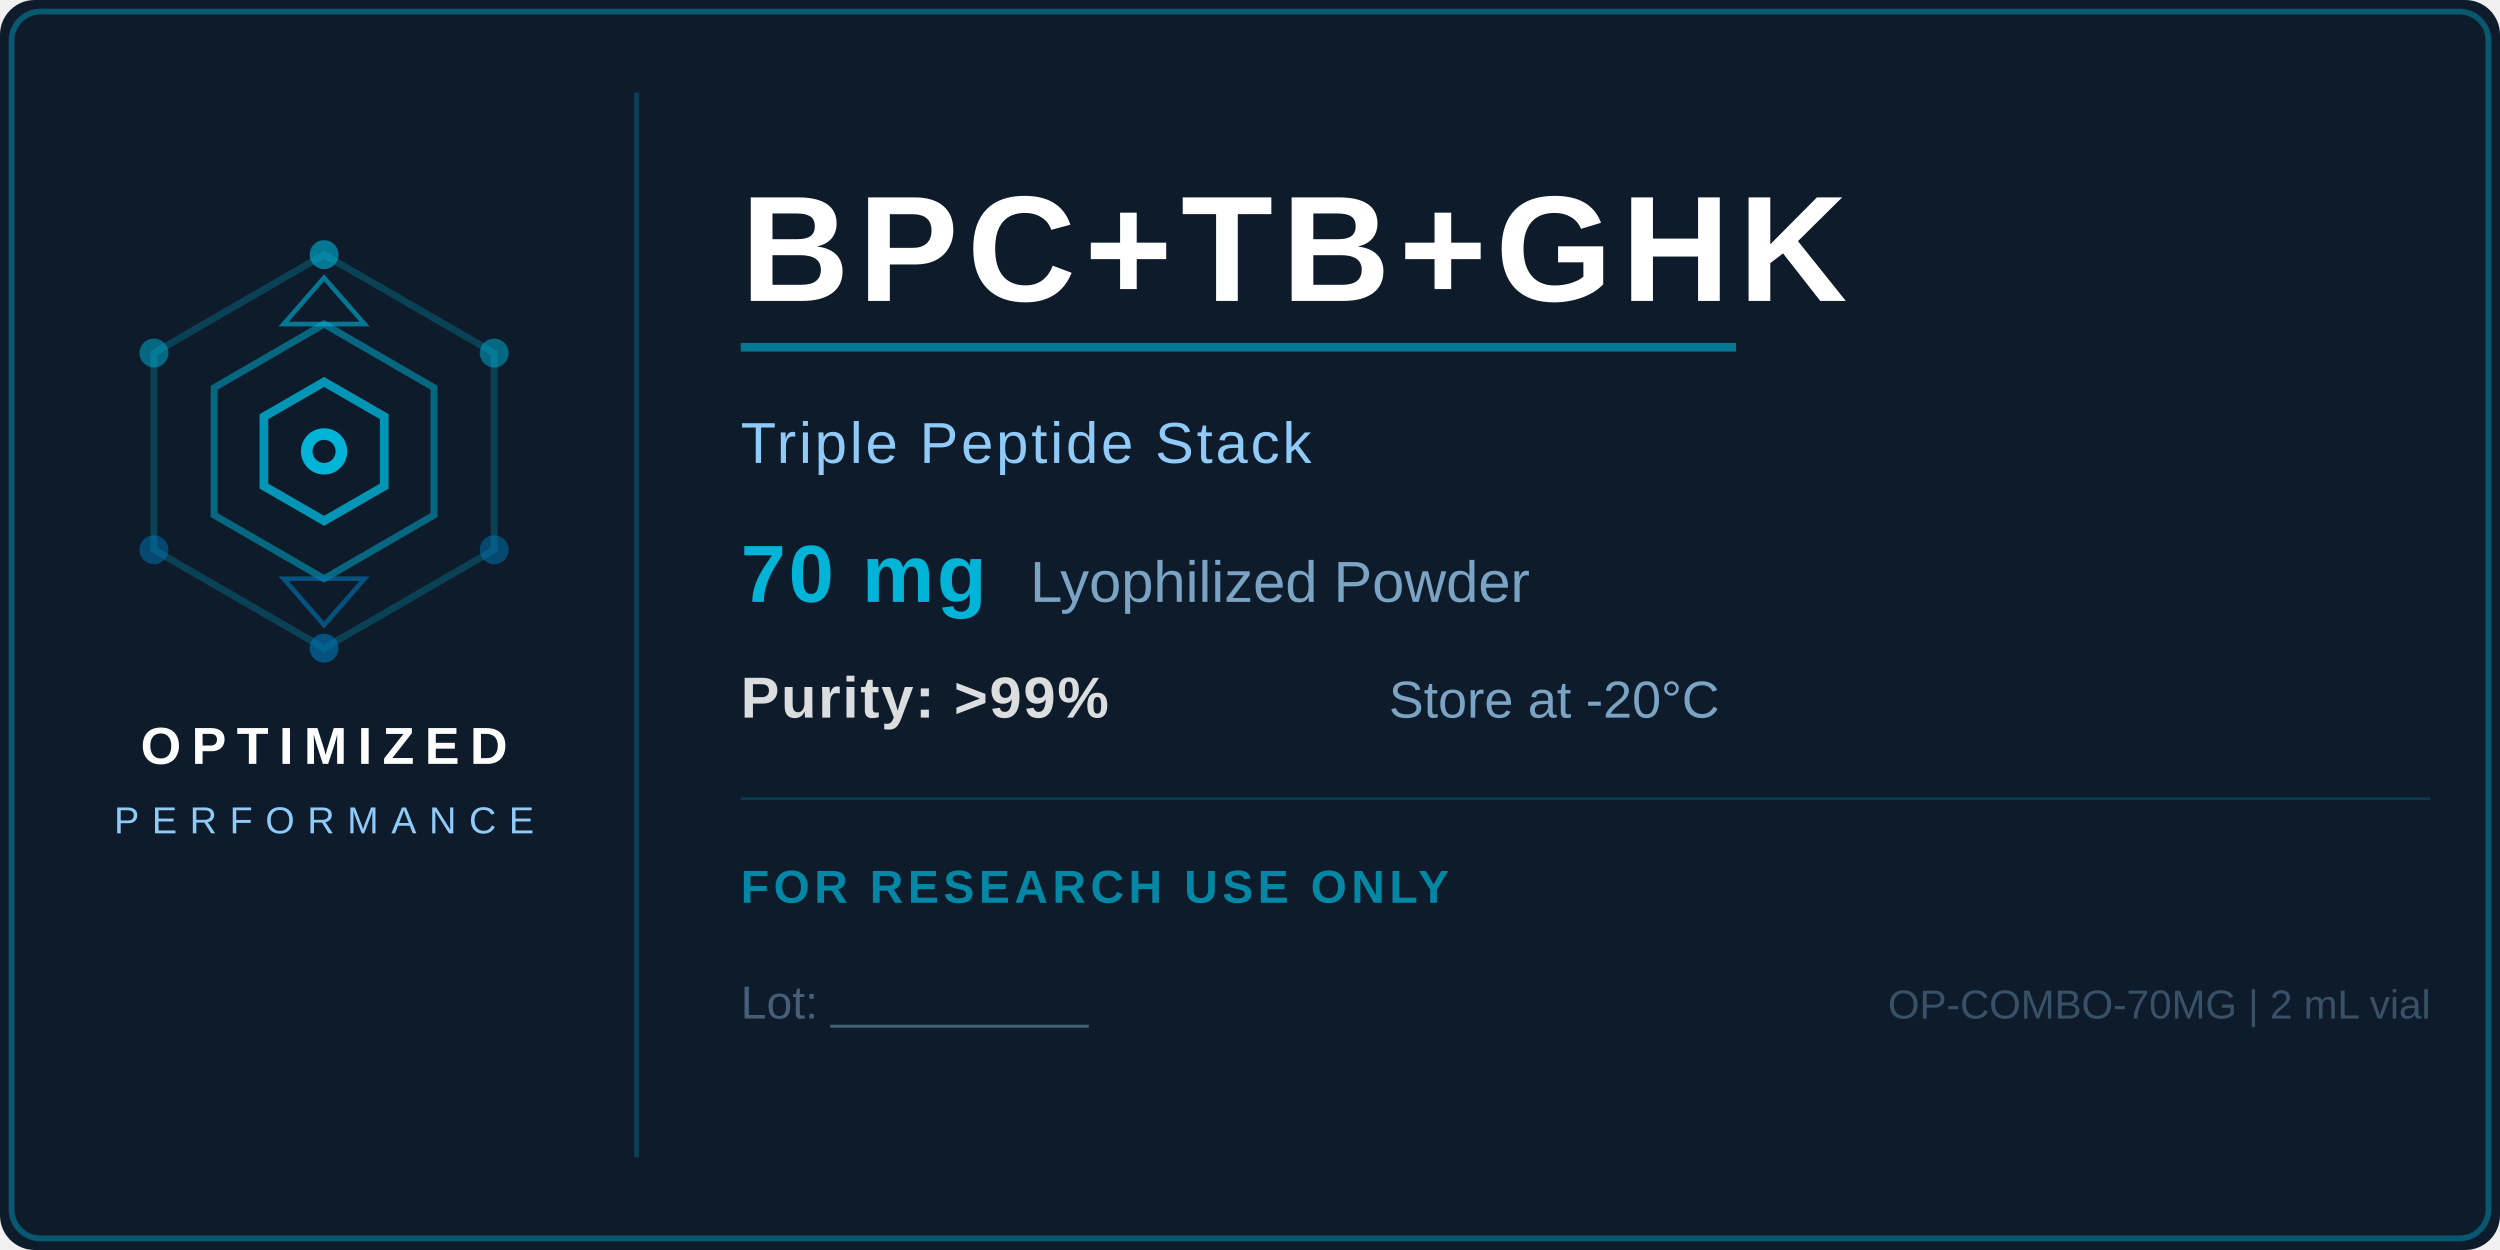
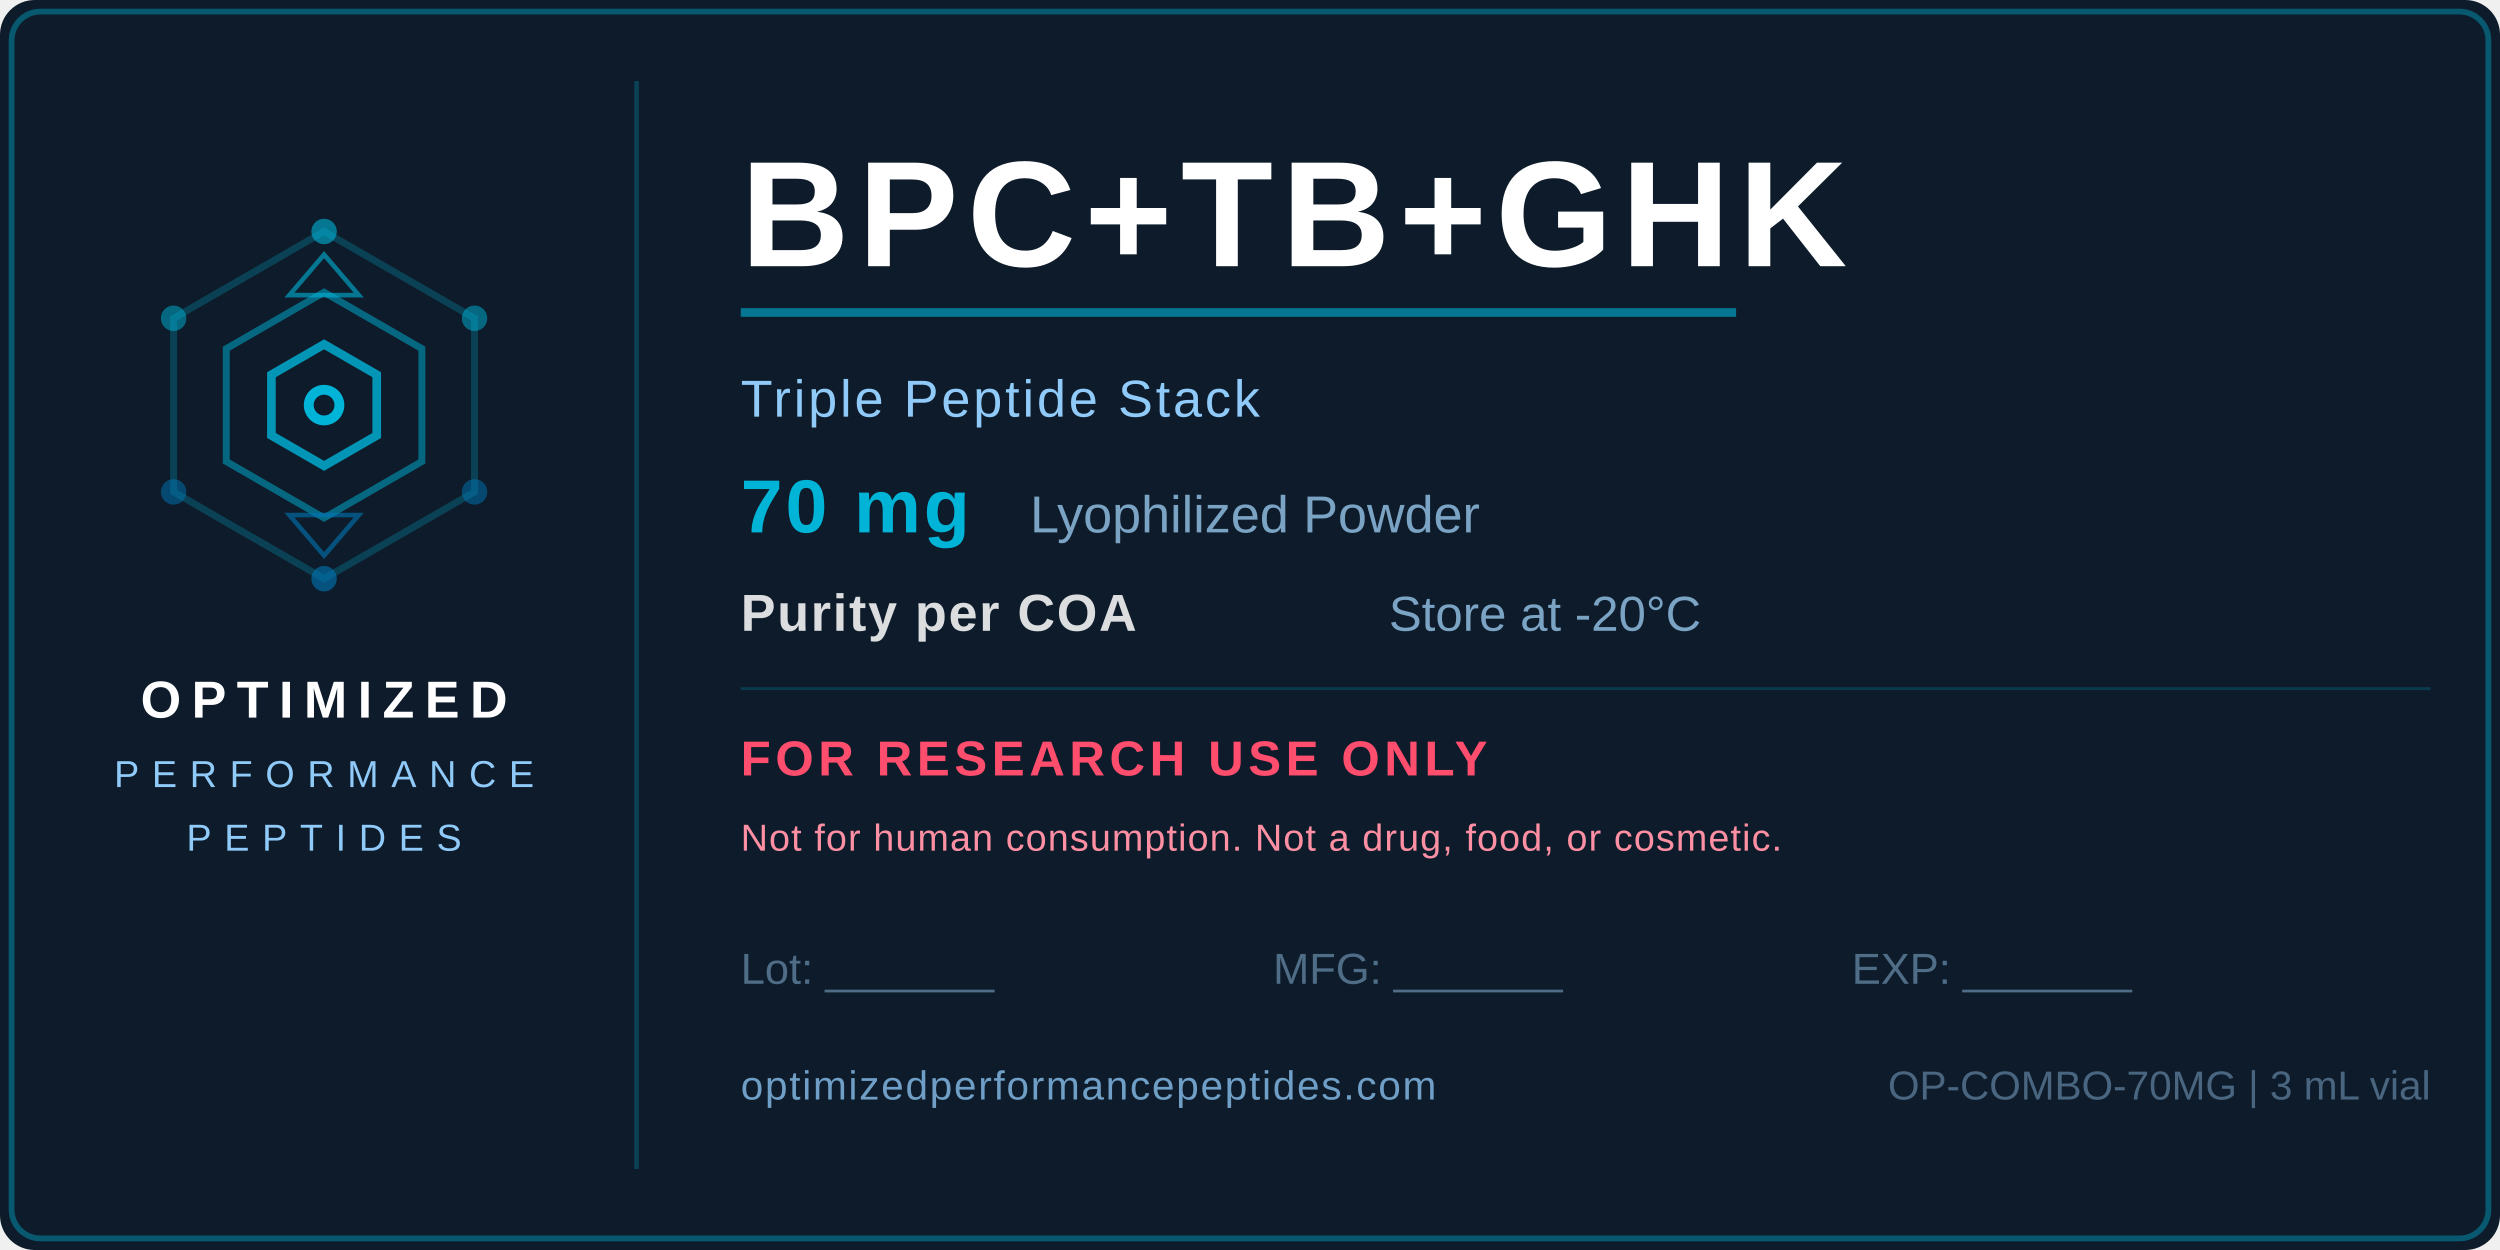
<svg xmlns="http://www.w3.org/2000/svg" width="1.5in" height="0.75in" viewBox="0 0 432 216">
  <rect x="0" y="0" width="432" height="216" rx="6" fill="#0D1B2A" />
  <rect x="2" y="2" width="428" height="212" rx="5" fill="none" stroke="#00B4D8" stroke-width="1" opacity="0.4" />
-   <line x1="110" y1="16" x2="110" y2="200" stroke="#00B4D8" stroke-width="0.8" opacity="0.25" />
-   <g transform="translate(56, 78)">
-     <polygon points="0,-34 29.4,-17 29.4,17 0,34 -29.4,17 -29.4,-17" fill="none" stroke="#00B4D8" stroke-width="1.2" opacity="0.25" />
-     <polygon points="0,-22 19,-11 19,11 0,22 -19,11 -19,-11" fill="none" stroke="#00B4D8" stroke-width="1.2" opacity="0.5" />
-     <polygon points="0,-12 10.4,-6 10.4,6 0,12 -10.4,6 -10.4,-6" fill="none" stroke="#00B4D8" stroke-width="1.5" opacity="0.8" />
-     <circle cx="0" cy="-34" r="2.5" fill="#00B4D8" opacity="0.6" />
-     <circle cx="29.4" cy="-17" r="2.5" fill="#00B4D8" opacity="0.5" />
-     <circle cx="29.4" cy="17" r="2.5" fill="#0077B6" opacity="0.5" />
-     <circle cx="0" cy="34" r="2.5" fill="#0077B6" opacity="0.6" />
-     <circle cx="-29.4" cy="17" r="2.5" fill="#0077B6" opacity="0.5" />
-     <circle cx="-29.4" cy="-17" r="2.5" fill="#00B4D8" opacity="0.5" />
-     <circle cx="0" cy="0" r="4" fill="#00B4D8" />
-     <circle cx="0" cy="0" r="2" fill="#0D1B2A" />
-     <polygon points="0,-30 7,-22 -7,-22" fill="none" stroke="#00B4D8" stroke-width="0.8" opacity="0.6" />
-     <polygon points="0,30 7,22 -7,22" fill="none" stroke="#0077B6" stroke-width="0.8" opacity="0.6" />
+   <line x1="110" y1="14" x2="110" y2="202" stroke="#00B4D8" stroke-width="0.8" opacity="0.25" />
+   <g transform="translate(56, 70)">
+     <polygon points="0,-30 26,-15 26,15 0,30 -26,15 -26,-15" fill="none" stroke="#00B4D8" stroke-width="1.2" opacity="0.25" />
+     <polygon points="0,-19.5 16.9,-9.75 16.9,9.75 0,19.5 -16.9,9.75 -16.9,-9.75" fill="none" stroke="#00B4D8" stroke-width="1.2" opacity="0.5" />
+     <polygon points="0,-10.5 9.1,-5.25 9.1,5.25 0,10.5 -9.1,5.25 -9.1,-5.25" fill="none" stroke="#00B4D8" stroke-width="1.5" opacity="0.8" />
+     <circle cx="0" cy="-30" r="2.2" fill="#00B4D8" opacity="0.6" />
+     <circle cx="26" cy="-15" r="2.2" fill="#00B4D8" opacity="0.5" />
+     <circle cx="26" cy="15" r="2.2" fill="#0077B6" opacity="0.5" />
+     <circle cx="0" cy="30" r="2.2" fill="#0077B6" opacity="0.6" />
+     <circle cx="-26" cy="15" r="2.2" fill="#0077B6" opacity="0.5" />
+     <circle cx="-26" cy="-15" r="2.2" fill="#00B4D8" opacity="0.5" />
+     <circle cx="0" cy="0" r="3.5" fill="#00B4D8" />
+     <circle cx="0" cy="0" r="1.8" fill="#0D1B2A" />
+     <polygon points="0,-26 6,-19 -6,-19" fill="none" stroke="#00B4D8" stroke-width="0.8" opacity="0.6" />
+     <polygon points="0,26 6,19 -6,19" fill="none" stroke="#0077B6" stroke-width="0.8" opacity="0.6" />
  </g>
-   <text x="56" y="132" text-anchor="middle" font-family="'Helvetica Neue', Arial, sans-serif" font-size="9" font-weight="700" fill="#FFFFFF" letter-spacing="1.8">OPTIMIZED</text>
-   <text x="56" y="144" text-anchor="middle" font-family="'Helvetica Neue', Arial, sans-serif" font-size="6.5" font-weight="400" fill="#90CAF9" letter-spacing="2.2">PERFORMANCE</text>
-   <text x="128" y="52" font-family="'Helvetica Neue', Arial, sans-serif" font-size="26" font-weight="800" fill="#FFFFFF" letter-spacing="1.5">BPC+TB+GHK</text>
-   <line x1="128" y1="60" x2="300" y2="60" stroke="#00B4D8" stroke-width="1.5" opacity="0.6" />
-   <text x="128" y="80" font-family="'Helvetica Neue', Arial, sans-serif" font-size="10" font-weight="400" fill="#90CAF9" letter-spacing="0.5">Triple Peptide Stack</text>
-   <text x="128" y="104" font-family="'Helvetica Neue', Arial, sans-serif" font-size="14" font-weight="700" fill="#00B4D8" letter-spacing="0.5">70 mg</text>
-   <text x="178" y="104" font-family="'Helvetica Neue', Arial, sans-serif" font-size="10" font-weight="400" fill="#7BA3C4">Lyophilized Powder</text>
-   <text x="128" y="124" font-family="'Helvetica Neue', Arial, sans-serif" font-size="10" font-weight="600" fill="#FFFFFF" opacity="0.85" letter-spacing="0.3">Purity: &gt;99%</text>
-   <text x="240" y="124" font-family="'Helvetica Neue', Arial, sans-serif" font-size="9" font-weight="400" fill="#7BA3C4">Store at -20°C</text>
-   <line x1="128" y1="138" x2="420" y2="138" stroke="#00B4D8" stroke-width="0.5" opacity="0.2" />
-   <text x="128" y="156" font-family="'Helvetica Neue', Arial, sans-serif" font-size="8" font-weight="600" fill="#00B4D8" opacity="0.7" letter-spacing="0.8">FOR RESEARCH USE ONLY</text>
-   <text x="128" y="176" font-family="'Helvetica Neue', Arial, sans-serif" font-size="8" font-weight="400" fill="#7BA3C4" opacity="0.5">Lot: __________</text>
-   <text x="420" y="176" text-anchor="end" font-family="'Helvetica Neue', Arial, sans-serif" font-size="7" font-weight="400" fill="#7BA3C4" opacity="0.4">OP-COMBO-70MG | 2 mL vial</text>
+   <text x="56" y="124" text-anchor="middle" font-family="'Helvetica Neue', Arial, sans-serif" font-size="9" font-weight="700" fill="#FFFFFF" letter-spacing="1.8">OPTIMIZED</text>
+   <text x="56" y="136" text-anchor="middle" font-family="'Helvetica Neue', Arial, sans-serif" font-size="6.5" font-weight="400" fill="#90CAF9" letter-spacing="2.2">PERFORMANCE</text>
+   <text x="56" y="147" text-anchor="middle" font-family="'Helvetica Neue', Arial, sans-serif" font-size="6.5" font-weight="400" fill="#90CAF9" letter-spacing="2.2">PEPTIDES</text>
+   <text x="128" y="46" font-family="'Helvetica Neue', Arial, sans-serif" font-size="26" font-weight="800" fill="#FFFFFF" letter-spacing="1.5">BPC+TB+GHK</text>
+   <line x1="128" y1="54" x2="300" y2="54" stroke="#00B4D8" stroke-width="1.5" opacity="0.6" />
+   <text x="128" y="72" font-family="'Helvetica Neue', Arial, sans-serif" font-size="9" font-weight="400" fill="#90CAF9" letter-spacing="0.5">Triple Peptide Stack</text>
+   <text x="128" y="92" font-family="'Helvetica Neue', Arial, sans-serif" font-size="13" font-weight="700" fill="#00B4D8" letter-spacing="0.5">70 mg</text>
+   <text x="178" y="92" font-family="'Helvetica Neue', Arial, sans-serif" font-size="9" font-weight="400" fill="#7BA3C4">Lyophilized Powder</text>
+   <text x="128" y="109" font-family="'Helvetica Neue', Arial, sans-serif" font-size="9" font-weight="600" fill="#FFFFFF" opacity="0.85" letter-spacing="0.3">Purity per COA</text>
+   <text x="240" y="109" font-family="'Helvetica Neue', Arial, sans-serif" font-size="8.5" font-weight="400" fill="#7BA3C4">Store at -20°C</text>
+   <line x1="128" y1="119" x2="420" y2="119" stroke="#00B4D8" stroke-width="0.5" opacity="0.2" />
+   <text x="128" y="134" font-family="'Helvetica Neue', Arial, sans-serif" font-size="8.5" font-weight="700" fill="#FF4D6D" letter-spacing="0.8">FOR RESEARCH USE ONLY</text>
+   <text x="128" y="147" font-family="'Helvetica Neue', Arial, sans-serif" font-size="6.5" font-weight="500" fill="#FF8FA3" letter-spacing="0.2">Not for human consumption. Not a drug, food, or cosmetic.</text>
+   <text x="128" y="170" font-family="'Helvetica Neue', Arial, sans-serif" font-size="7.5" font-weight="400" fill="#7BA3C4" opacity="0.6">Lot: _______</text>
+   <text x="220" y="170" font-family="'Helvetica Neue', Arial, sans-serif" font-size="7.5" font-weight="400" fill="#7BA3C4" opacity="0.6">MFG: _______</text>
+   <text x="320" y="170" font-family="'Helvetica Neue', Arial, sans-serif" font-size="7.5" font-weight="400" fill="#7BA3C4" opacity="0.6">EXP: _______</text>
+   <text x="128" y="190" font-family="'Helvetica Neue', Arial, sans-serif" font-size="7" font-weight="500" fill="#90CAF9" opacity="0.75" letter-spacing="0.3">optimizedperformancepeptides.com</text>
+   <text x="420" y="190" text-anchor="end" font-family="'Helvetica Neue', Arial, sans-serif" font-size="7" font-weight="400" fill="#7BA3C4" opacity="0.55">OP-COMBO-70MG | 3 mL vial</text>
</svg>
